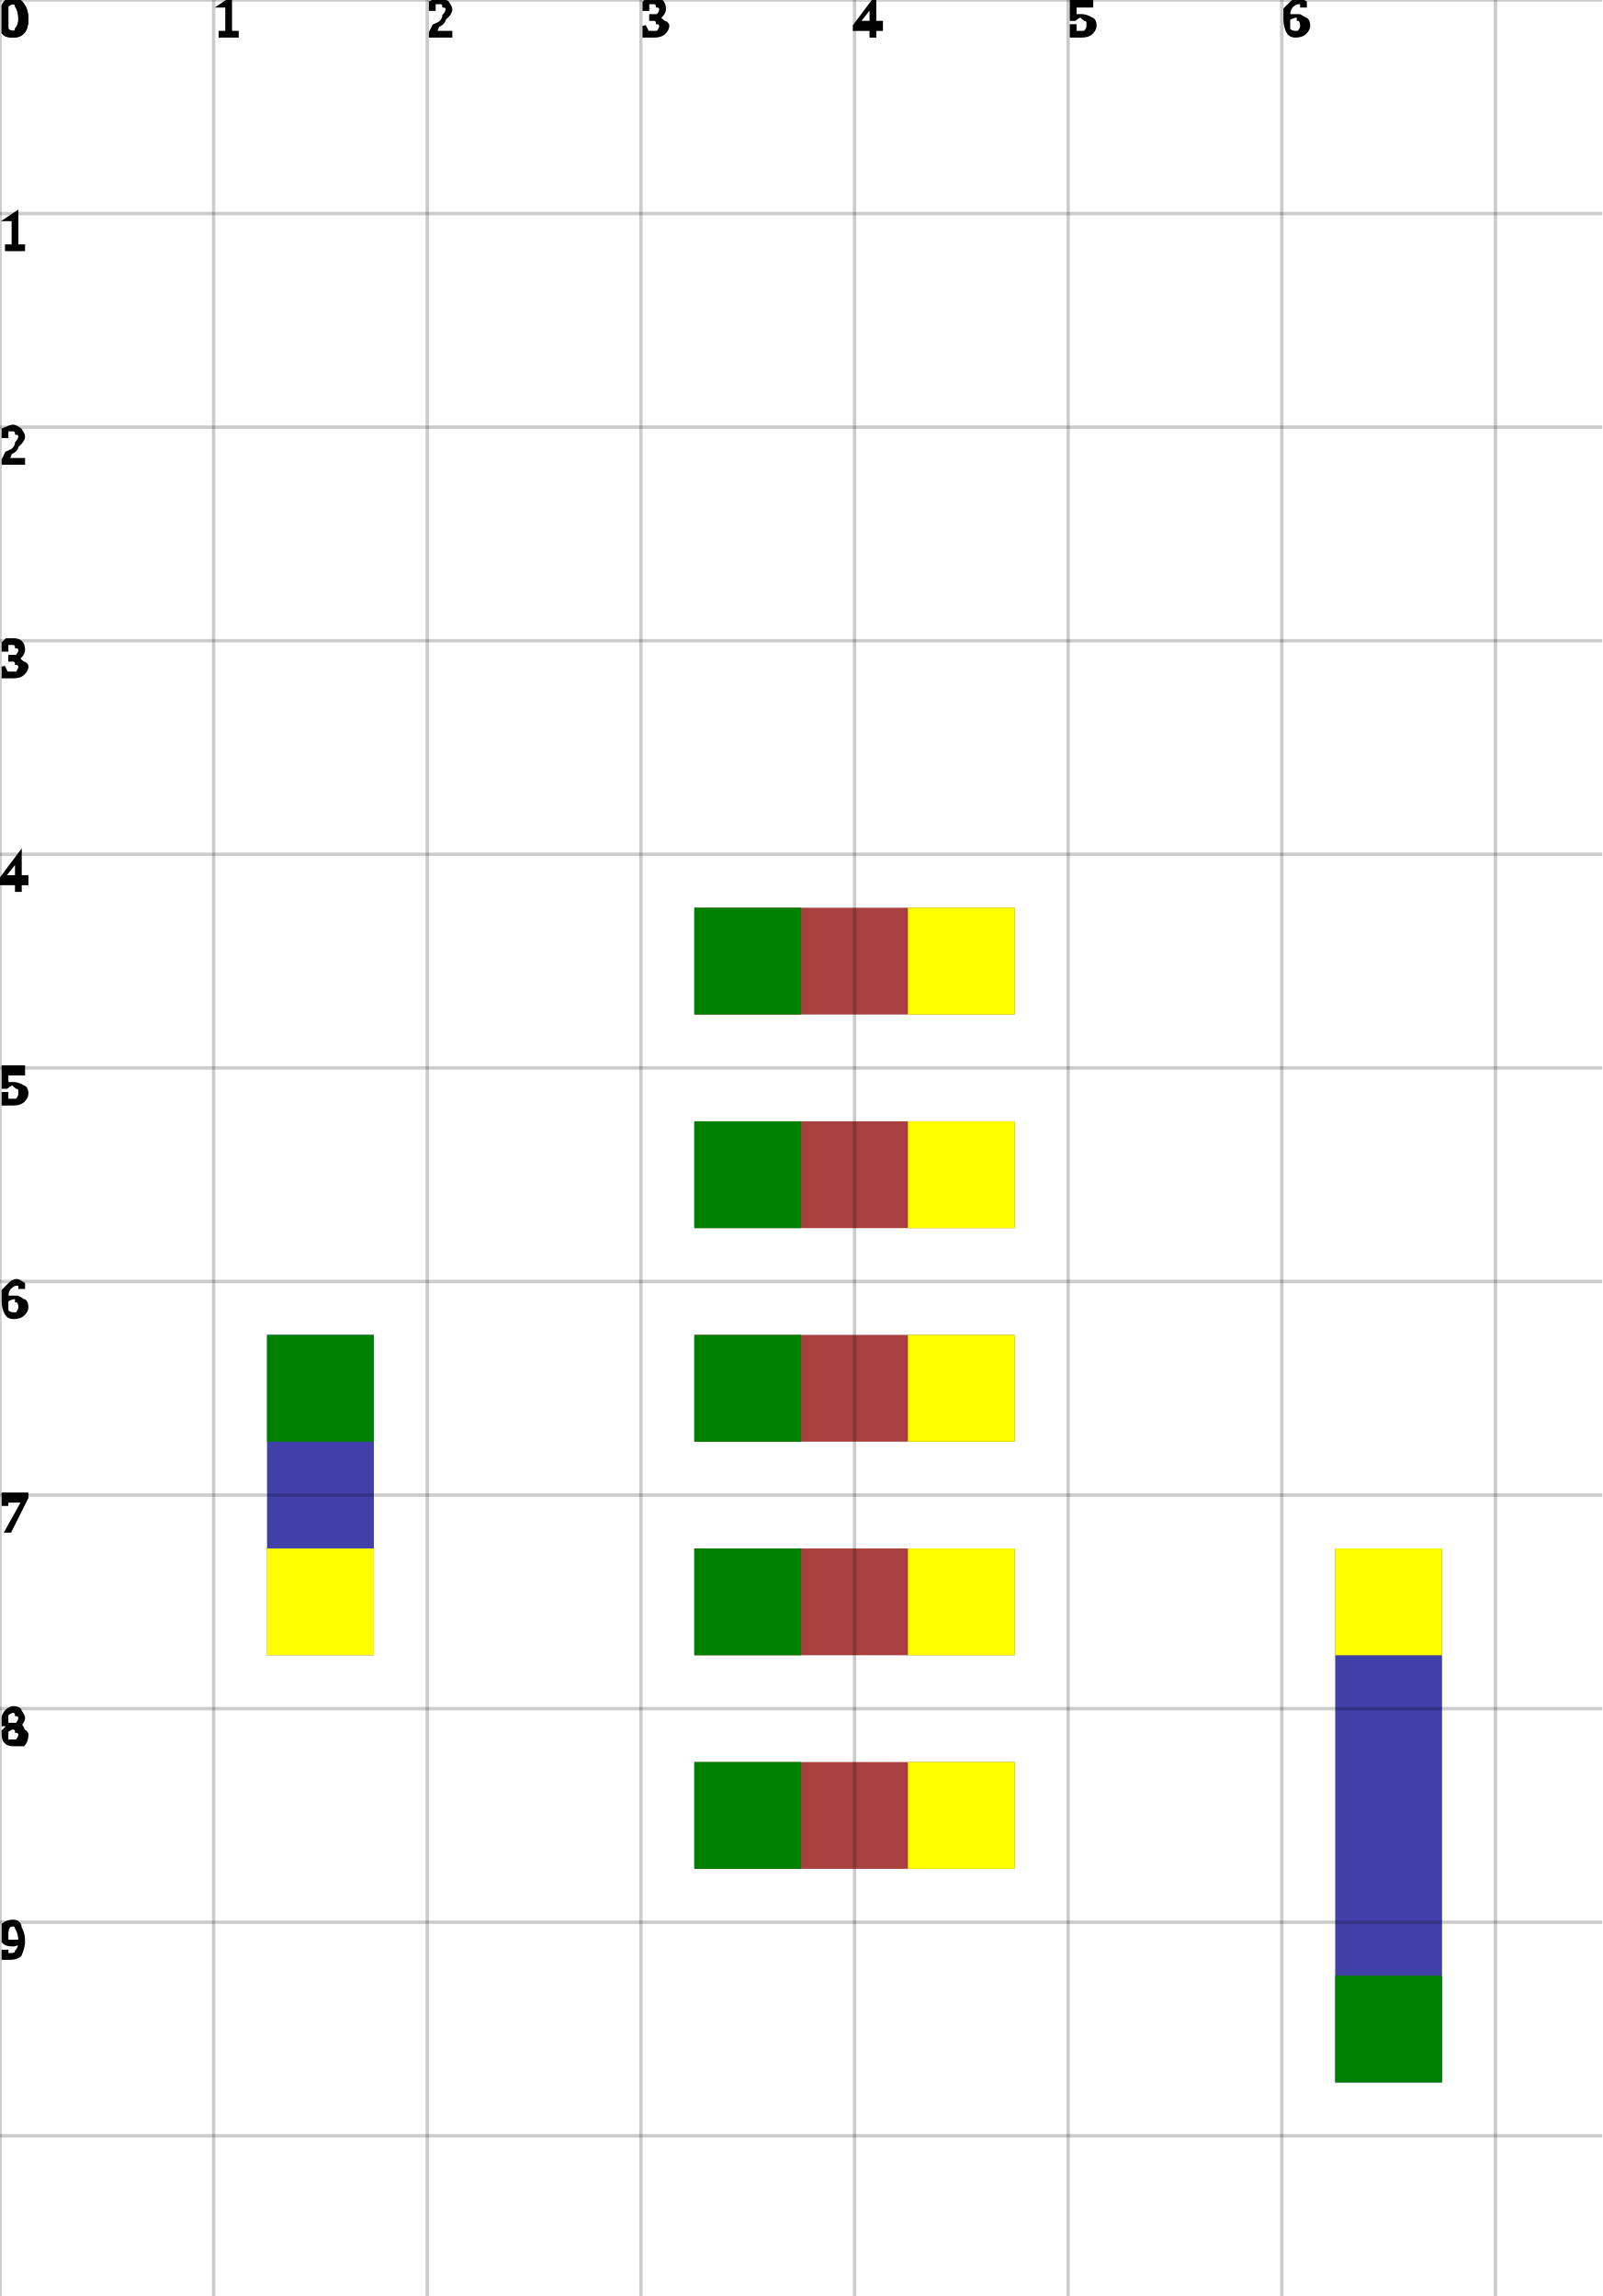
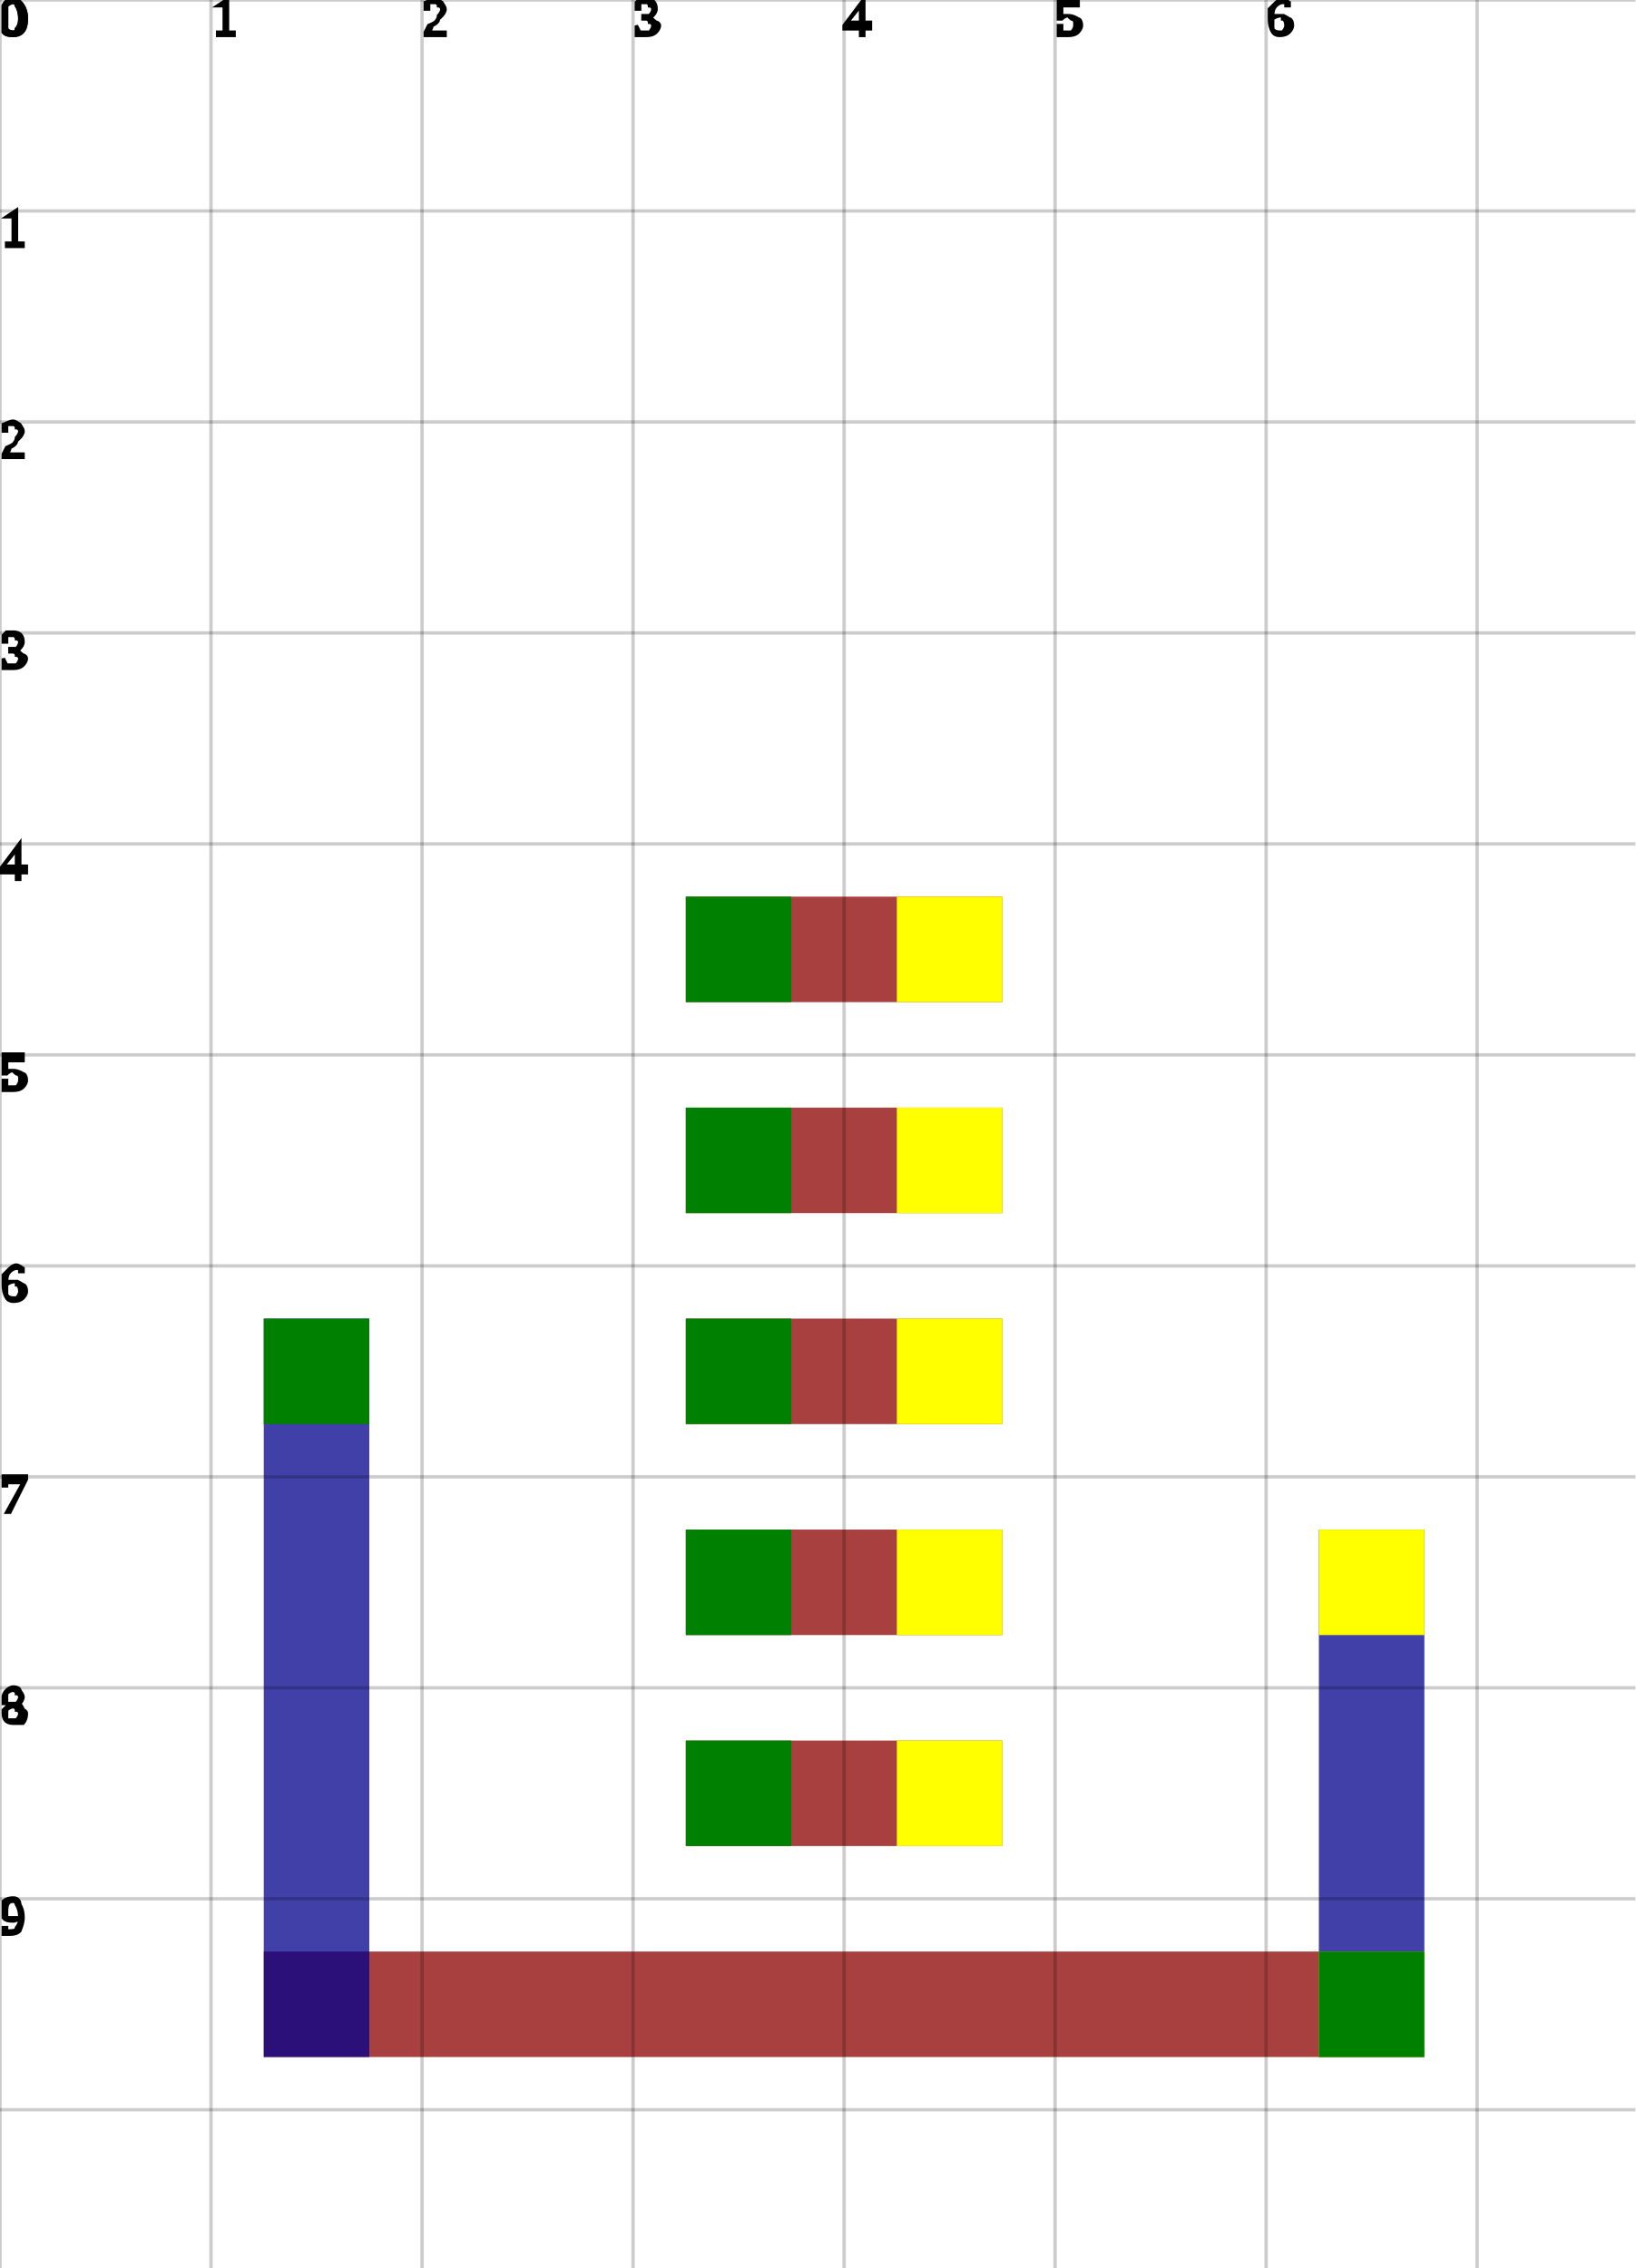
- <svg xmlns="http://www.w3.org/2000/svg" height="100%" viewBox="0 0 7.5 10.75" width="100%" background-color="none">
+ <svg xmlns="http://www.w3.org/2000/svg" height="100%" viewBox="0 0 7.75 10.75" width="100%" background-color="none">
  <line opacity="0.75" stroke="darkRed" stroke-width="0.5" x1="3.25" x2="4.75" y1="4.5" y2="4.5" />
  <line opacity="0.75" stroke="darkRed" stroke-width="0.5" x1="3.25" x2="4.75" y1="5.5" y2="5.5" />
  <line opacity="0.75" stroke="darkRed" stroke-width="0.5" x1="3.25" x2="4.75" y1="6.5" y2="6.5" />
  <line opacity="0.75" stroke="darkRed" stroke-width="0.5" x1="3.25" x2="4.75" y1="7.5" y2="7.5" />
  <line opacity="0.75" stroke="darkRed" stroke-width="0.5" x1="3.25" x2="4.75" y1="8.5" y2="8.5" />
-   <line opacity="0.75" stroke="darkBlue" stroke-width="0.5" x1="1.5" x2="1.5" y1="6.25" y2="7.75" />
+   <line opacity="0.75" stroke="darkRed" stroke-width="0.5" x1="1.25" x2="6.75" y1="9.5" y2="9.5" />
+   <line opacity="0.75" stroke="darkBlue" stroke-width="0.5" x1="1.5" x2="1.5" y1="6.25" y2="9.75" />
  <line opacity="0.75" stroke="darkBlue" stroke-width="0.5" x1="6.5" x2="6.5" y1="7.25" y2="9.75" />
  <rect fill="green" height="0.5" opacity="1" stroke-width="0.5" width="0.5" x="3.25" y="4.25" />
  <rect fill="yellow" height="0.5" opacity="1" stroke-width="0.5" width="0.5" x="4.25" y="4.25" />
  <rect fill="green" height="0.5" opacity="1" stroke-width="0.5" width="0.5" x="3.25" y="5.25" />
  <rect fill="yellow" height="0.5" opacity="1" stroke-width="0.5" width="0.5" x="4.25" y="5.25" />
  <rect fill="green" height="0.5" opacity="1" stroke-width="0.5" width="0.5" x="3.25" y="6.25" />
  <rect fill="yellow" height="0.5" opacity="1" stroke-width="0.5" width="0.5" x="4.25" y="6.25" />
  <rect fill="green" height="0.5" opacity="1" stroke-width="0.5" width="0.5" x="3.25" y="7.25" />
  <rect fill="yellow" height="0.5" opacity="1" stroke-width="0.5" width="0.5" x="4.25" y="7.25" />
  <rect fill="green" height="0.5" opacity="1" stroke-width="0.5" width="0.5" x="3.25" y="8.25" />
  <rect fill="yellow" height="0.5" opacity="1" stroke-width="0.5" width="0.5" x="4.25" y="8.25" />
  <rect fill="green" height="0.5" opacity="1" stroke-width="0.5" width="0.5" x="1.25" y="6.25" />
-   <rect fill="yellow" height="0.5" opacity="1" stroke-width="0.5" width="0.5" x="1.25" y="7.25" />
+   <rect fill="yellow" height="0.5" opacity="1" stroke-width="0.5" width="0.5" x="6.25" y="9.25" />
  <rect fill="green" height="0.5" opacity="1" stroke-width="0.5" width="0.5" x="6.25" y="9.25" />
  <rect fill="yellow" height="0.5" opacity="1" stroke-width="0.5" width="0.5" x="6.25" y="7.25" />
  <line dominant-baseline="hanging" font-size="0.25" opacity="0.2" stroke="black" stroke-width="0.016" text-anchor="start" x1="0" x2="0" y1="0" y2="10.75" />
  <text dominant-baseline="hanging" fill="black" font-size="0.25" opacity="1" stroke="black" stroke-width="0.016" text-anchor="start" x="0" y="0">0</text>
  <line dominant-baseline="hanging" font-size="0.25" opacity="0.2" stroke="black" stroke-width="0.016" text-anchor="start" x1="1" x2="1" y1="0" y2="10.75" />
  <text dominant-baseline="hanging" fill="black" font-size="0.25" opacity="1" stroke="black" stroke-width="0.016" text-anchor="start" x="1" y="0">1</text>
  <line dominant-baseline="hanging" font-size="0.25" opacity="0.2" stroke="black" stroke-width="0.016" text-anchor="start" x1="2" x2="2" y1="0" y2="10.75" />
  <text dominant-baseline="hanging" fill="black" font-size="0.25" opacity="1" stroke="black" stroke-width="0.016" text-anchor="start" x="2" y="0">2</text>
  <line dominant-baseline="hanging" font-size="0.25" opacity="0.2" stroke="black" stroke-width="0.016" text-anchor="start" x1="3" x2="3" y1="0" y2="10.75" />
  <text dominant-baseline="hanging" fill="black" font-size="0.25" opacity="1" stroke="black" stroke-width="0.016" text-anchor="start" x="3" y="0">3</text>
  <line dominant-baseline="hanging" font-size="0.25" opacity="0.2" stroke="black" stroke-width="0.016" text-anchor="start" x1="4" x2="4" y1="0" y2="10.75" />
  <text dominant-baseline="hanging" fill="black" font-size="0.25" opacity="1" stroke="black" stroke-width="0.016" text-anchor="start" x="4" y="0">4</text>
  <line dominant-baseline="hanging" font-size="0.25" opacity="0.2" stroke="black" stroke-width="0.016" text-anchor="start" x1="5" x2="5" y1="0" y2="10.75" />
  <text dominant-baseline="hanging" fill="black" font-size="0.25" opacity="1" stroke="black" stroke-width="0.016" text-anchor="start" x="5" y="0">5</text>
  <line dominant-baseline="hanging" font-size="0.25" opacity="0.2" stroke="black" stroke-width="0.016" text-anchor="start" x1="6" x2="6" y1="0" y2="10.75" />
  <text dominant-baseline="hanging" fill="black" font-size="0.25" opacity="1" stroke="black" stroke-width="0.016" text-anchor="start" x="6" y="0">6</text>
  <line dominant-baseline="hanging" font-size="0.25" opacity="0.2" stroke="black" stroke-width="0.016" text-anchor="start" x1="7" x2="7" y1="0" y2="10.75" />
-   <line dominant-baseline="hanging" font-size="0.25" opacity="0.2" stroke="black" stroke-width="0.016" text-anchor="start" x1="0" x2="7.5" y1="0" y2="0" />
+   <line dominant-baseline="hanging" font-size="0.25" opacity="0.2" stroke="black" stroke-width="0.016" text-anchor="start" x1="0" x2="7.75" y1="0" y2="0" />
  <text dominant-baseline="hanging" fill="black" font-size="0.25" opacity="1" stroke="black" stroke-width="0.016" text-anchor="start" x="0" y="0">0</text>
-   <line dominant-baseline="hanging" font-size="0.25" opacity="0.2" stroke="black" stroke-width="0.016" text-anchor="start" x1="0" x2="7.5" y1="1" y2="1" />
+   <line dominant-baseline="hanging" font-size="0.25" opacity="0.2" stroke="black" stroke-width="0.016" text-anchor="start" x1="0" x2="7.75" y1="1" y2="1" />
  <text dominant-baseline="hanging" fill="black" font-size="0.25" opacity="1" stroke="black" stroke-width="0.016" text-anchor="start" x="0" y="1">1</text>
-   <line dominant-baseline="hanging" font-size="0.25" opacity="0.2" stroke="black" stroke-width="0.016" text-anchor="start" x1="0" x2="7.5" y1="2" y2="2" />
+   <line dominant-baseline="hanging" font-size="0.25" opacity="0.2" stroke="black" stroke-width="0.016" text-anchor="start" x1="0" x2="7.75" y1="2" y2="2" />
  <text dominant-baseline="hanging" fill="black" font-size="0.25" opacity="1" stroke="black" stroke-width="0.016" text-anchor="start" x="0" y="2">2</text>
-   <line dominant-baseline="hanging" font-size="0.25" opacity="0.2" stroke="black" stroke-width="0.016" text-anchor="start" x1="0" x2="7.5" y1="3" y2="3" />
+   <line dominant-baseline="hanging" font-size="0.25" opacity="0.2" stroke="black" stroke-width="0.016" text-anchor="start" x1="0" x2="7.75" y1="3" y2="3" />
  <text dominant-baseline="hanging" fill="black" font-size="0.25" opacity="1" stroke="black" stroke-width="0.016" text-anchor="start" x="0" y="3">3</text>
-   <line dominant-baseline="hanging" font-size="0.25" opacity="0.2" stroke="black" stroke-width="0.016" text-anchor="start" x1="0" x2="7.5" y1="4" y2="4" />
+   <line dominant-baseline="hanging" font-size="0.25" opacity="0.2" stroke="black" stroke-width="0.016" text-anchor="start" x1="0" x2="7.75" y1="4" y2="4" />
  <text dominant-baseline="hanging" fill="black" font-size="0.25" opacity="1" stroke="black" stroke-width="0.016" text-anchor="start" x="0" y="4">4</text>
-   <line dominant-baseline="hanging" font-size="0.25" opacity="0.2" stroke="black" stroke-width="0.016" text-anchor="start" x1="0" x2="7.5" y1="5" y2="5" />
+   <line dominant-baseline="hanging" font-size="0.25" opacity="0.2" stroke="black" stroke-width="0.016" text-anchor="start" x1="0" x2="7.75" y1="5" y2="5" />
  <text dominant-baseline="hanging" fill="black" font-size="0.25" opacity="1" stroke="black" stroke-width="0.016" text-anchor="start" x="0" y="5">5</text>
-   <line dominant-baseline="hanging" font-size="0.25" opacity="0.2" stroke="black" stroke-width="0.016" text-anchor="start" x1="0" x2="7.5" y1="6" y2="6" />
+   <line dominant-baseline="hanging" font-size="0.25" opacity="0.2" stroke="black" stroke-width="0.016" text-anchor="start" x1="0" x2="7.75" y1="6" y2="6" />
  <text dominant-baseline="hanging" fill="black" font-size="0.25" opacity="1" stroke="black" stroke-width="0.016" text-anchor="start" x="0" y="6">6</text>
-   <line dominant-baseline="hanging" font-size="0.25" opacity="0.2" stroke="black" stroke-width="0.016" text-anchor="start" x1="0" x2="7.5" y1="7" y2="7" />
+   <line dominant-baseline="hanging" font-size="0.25" opacity="0.2" stroke="black" stroke-width="0.016" text-anchor="start" x1="0" x2="7.75" y1="7" y2="7" />
  <text dominant-baseline="hanging" fill="black" font-size="0.25" opacity="1" stroke="black" stroke-width="0.016" text-anchor="start" x="0" y="7">7</text>
-   <line dominant-baseline="hanging" font-size="0.25" opacity="0.2" stroke="black" stroke-width="0.016" text-anchor="start" x1="0" x2="7.5" y1="8" y2="8" />
+   <line dominant-baseline="hanging" font-size="0.25" opacity="0.2" stroke="black" stroke-width="0.016" text-anchor="start" x1="0" x2="7.75" y1="8" y2="8" />
  <text dominant-baseline="hanging" fill="black" font-size="0.25" opacity="1" stroke="black" stroke-width="0.016" text-anchor="start" x="0" y="8">8</text>
-   <line dominant-baseline="hanging" font-size="0.25" opacity="0.2" stroke="black" stroke-width="0.016" text-anchor="start" x1="0" x2="7.5" y1="9" y2="9" />
+   <line dominant-baseline="hanging" font-size="0.25" opacity="0.2" stroke="black" stroke-width="0.016" text-anchor="start" x1="0" x2="7.75" y1="9" y2="9" />
  <text dominant-baseline="hanging" fill="black" font-size="0.25" opacity="1" stroke="black" stroke-width="0.016" text-anchor="start" x="0" y="9">9</text>
-   <line dominant-baseline="hanging" font-size="0.25" opacity="0.2" stroke="black" stroke-width="0.016" text-anchor="start" x1="0" x2="7.5" y1="10" y2="10" />
+   <line dominant-baseline="hanging" font-size="0.25" opacity="0.2" stroke="black" stroke-width="0.016" text-anchor="start" x1="0" x2="7.75" y1="10" y2="10" />
</svg>
